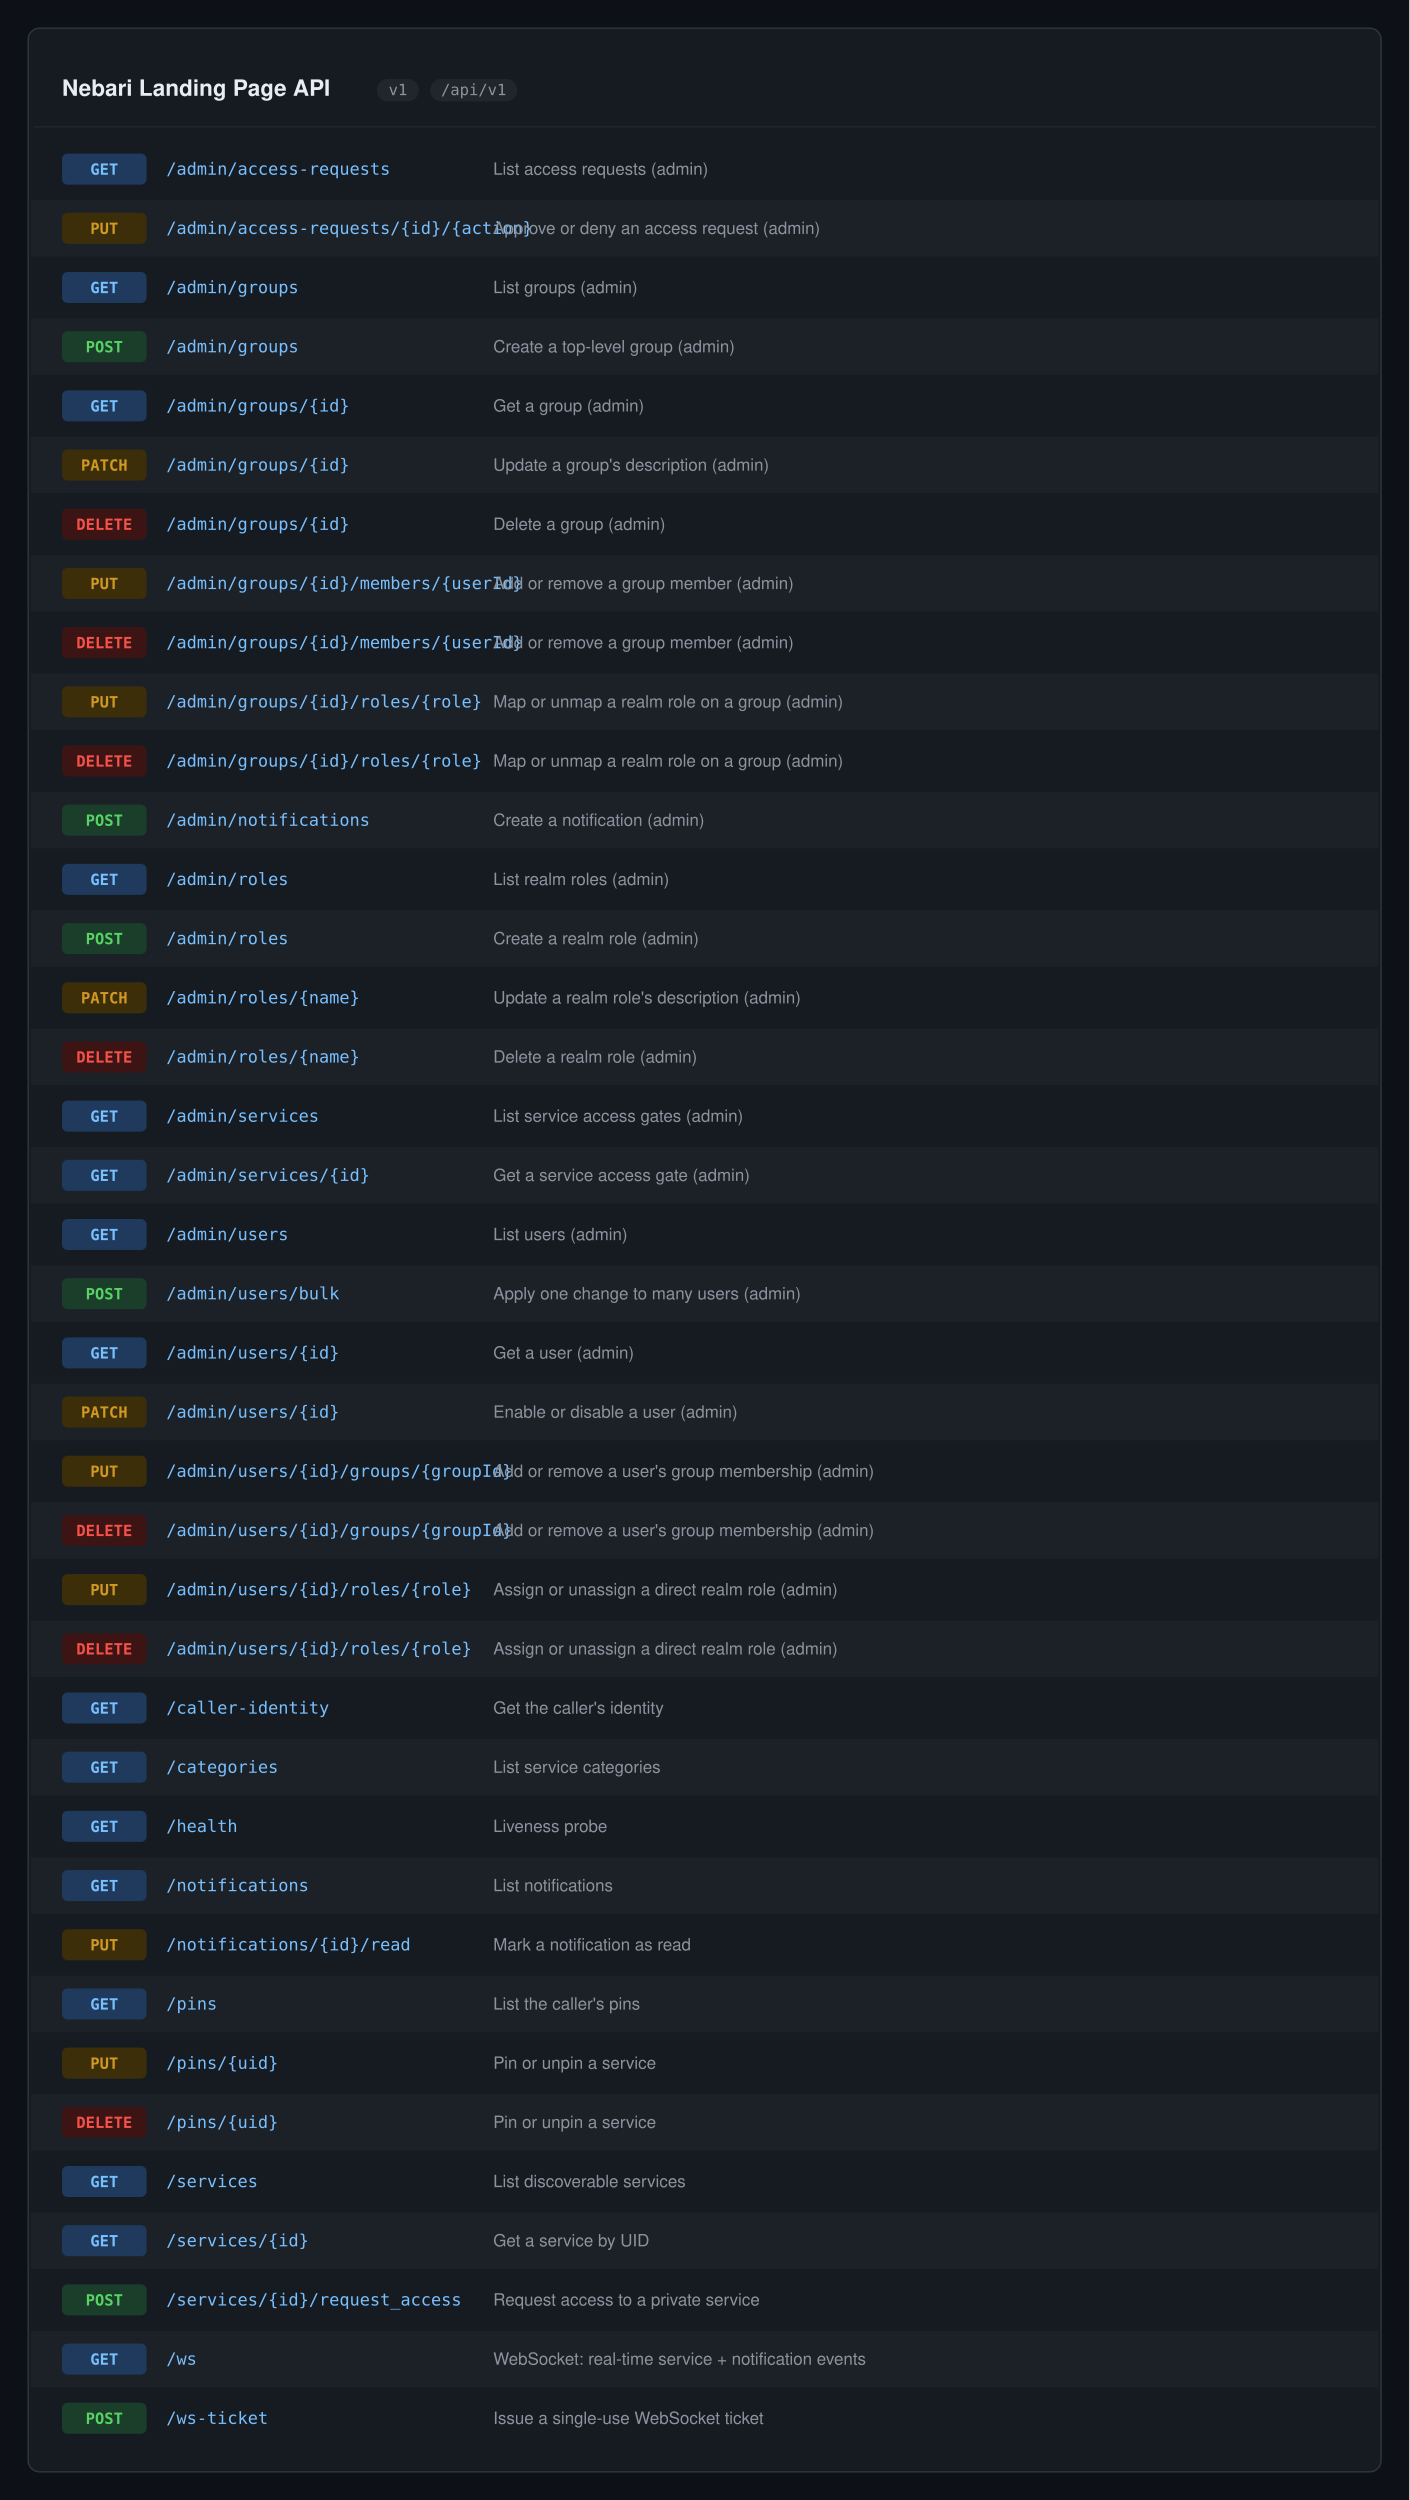
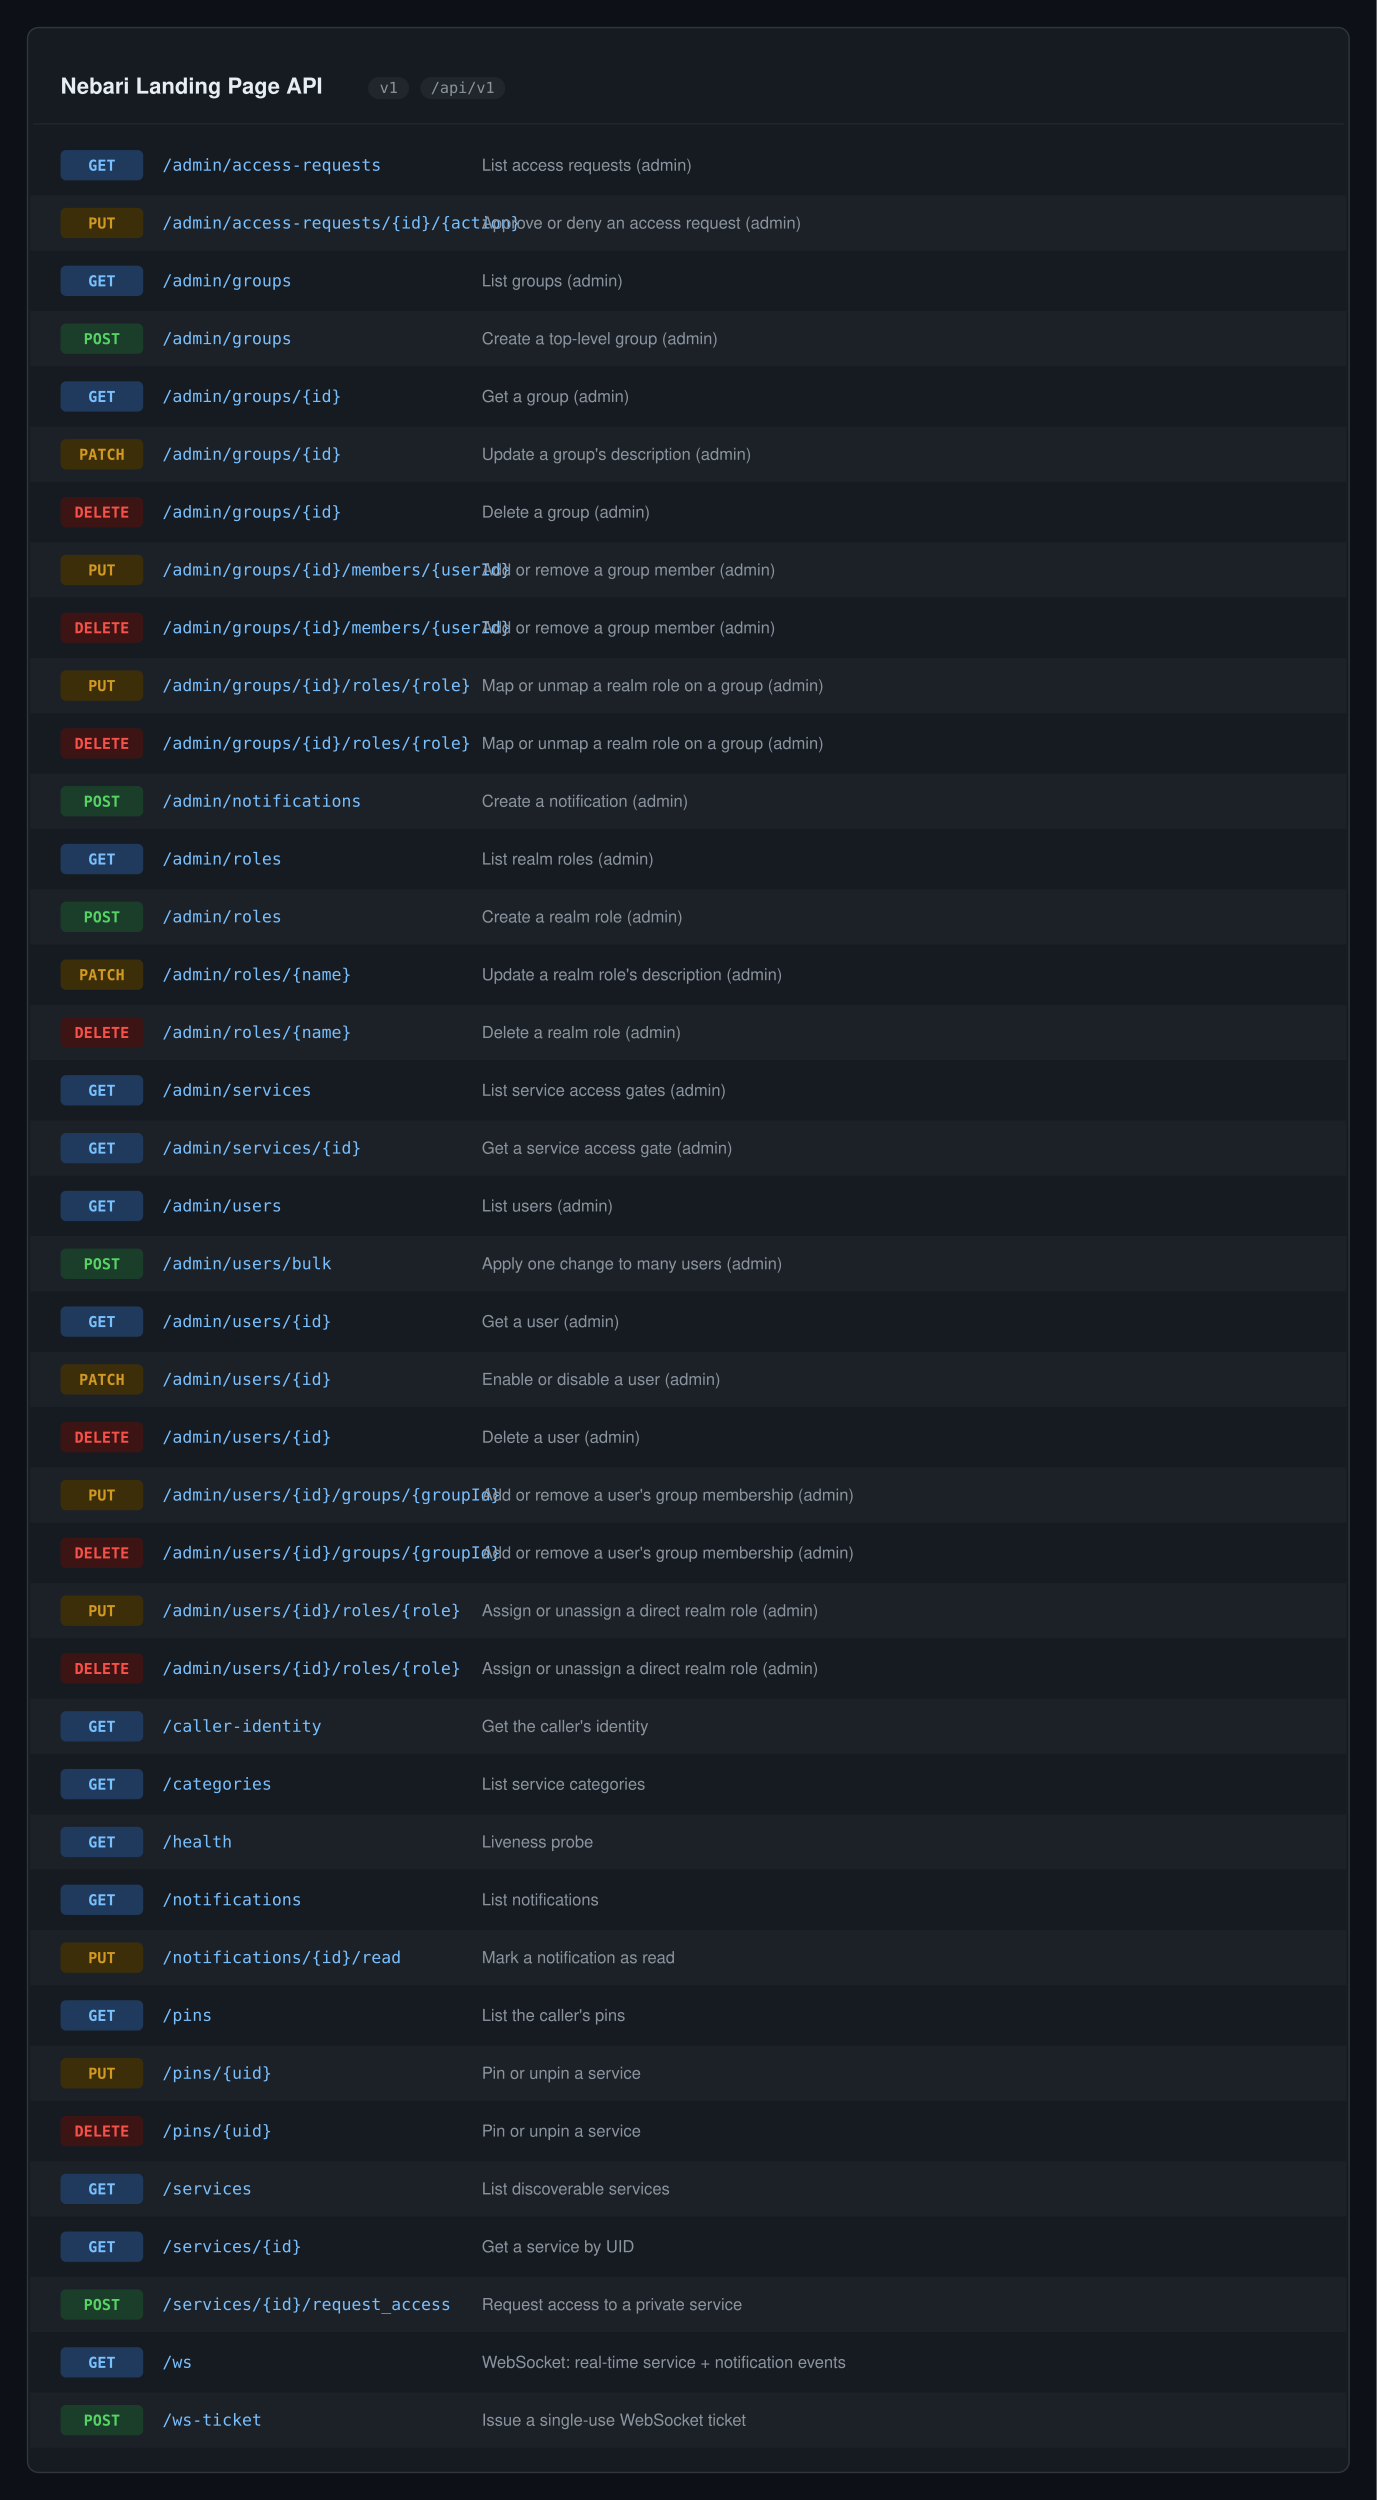
- <svg xmlns="http://www.w3.org/2000/svg" width="1000" height="1774" viewBox="0 0 1000 1774">
-   <rect width="1000" height="1774" fill="#0d1117" />
-   <rect x="20" y="20" width="960" height="1734" rx="8" fill="#161b22" stroke="#30363d" stroke-width="1" />
+ <svg xmlns="http://www.w3.org/2000/svg" width="1000" height="1816" viewBox="0 0 1000 1816">
+   <rect width="1000" height="1816" fill="#0d1117" />
+   <rect x="20" y="20" width="960" height="1776" rx="8" fill="#161b22" stroke="#30363d" stroke-width="1" />
  <text x="44" y="68" font-family="-apple-system,BlinkMacSystemFont,'Segoe UI',Helvetica,Arial,sans-serif" font-size="16" font-weight="600" fill="#e6edf3">Nebari Landing Page API</text>
  <rect x="267.4" y="56.0" width="29.8" height="16" rx="8" fill="#21262d" />
  <text x="282.4" y="67.5" font-family="ui-monospace,'Cascadia Code','Source Code Pro',Menlo,Consolas,monospace" font-size="11" fill="#8b949e" text-anchor="middle">v1</text>
  <rect x="305.3" y="56.0" width="61.7" height="16" rx="8" fill="#21262d" />
  <text x="336.1" y="67.5" font-family="ui-monospace,'Cascadia Code','Source Code Pro',Menlo,Consolas,monospace" font-size="11" fill="#8b949e" text-anchor="middle">/api/v1</text>
  <line x1="24" y1="90" x2="976" y2="90" stroke="#21262d" stroke-width="1" />
  <rect x="44" y="109" width="60" height="22" rx="4" fill="#1f3a5c" />
  <text x="74" y="124" font-family="ui-monospace,'Cascadia Code','Source Code Pro',Menlo,Consolas,monospace" font-size="11" font-weight="600" fill="#79c0ff" text-anchor="middle">GET</text>
  <text x="118" y="124" font-family="ui-monospace,'Cascadia Code','Source Code Pro',Menlo,Consolas,monospace" font-size="12" fill="#79c0ff">/admin/access-requests</text>
  <text x="350" y="124" font-family="-apple-system,BlinkMacSystemFont,'Segoe UI',Helvetica,Arial,sans-serif" font-size="12" fill="#8b949e">List access requests (admin)</text>
  <rect x="22" y="142" width="956" height="40" fill="#1c2128" />
  <rect x="44" y="151" width="60" height="22" rx="4" fill="#3d2e0a" />
  <text x="74" y="166" font-family="ui-monospace,'Cascadia Code','Source Code Pro',Menlo,Consolas,monospace" font-size="11" font-weight="600" fill="#d29922" text-anchor="middle">PUT</text>
  <text x="118" y="166" font-family="ui-monospace,'Cascadia Code','Source Code Pro',Menlo,Consolas,monospace" font-size="12" fill="#79c0ff">/admin/access-requests/{id}/{action}</text>
  <text x="350" y="166" font-family="-apple-system,BlinkMacSystemFont,'Segoe UI',Helvetica,Arial,sans-serif" font-size="12" fill="#8b949e">Approve or deny an access request (admin)</text>
  <rect x="44" y="193" width="60" height="22" rx="4" fill="#1f3a5c" />
  <text x="74" y="208" font-family="ui-monospace,'Cascadia Code','Source Code Pro',Menlo,Consolas,monospace" font-size="11" font-weight="600" fill="#79c0ff" text-anchor="middle">GET</text>
  <text x="118" y="208" font-family="ui-monospace,'Cascadia Code','Source Code Pro',Menlo,Consolas,monospace" font-size="12" fill="#79c0ff">/admin/groups</text>
  <text x="350" y="208" font-family="-apple-system,BlinkMacSystemFont,'Segoe UI',Helvetica,Arial,sans-serif" font-size="12" fill="#8b949e">List groups (admin)</text>
  <rect x="22" y="226" width="956" height="40" fill="#1c2128" />
  <rect x="44" y="235" width="60" height="22" rx="4" fill="#1a3e2a" />
  <text x="74" y="250" font-family="ui-monospace,'Cascadia Code','Source Code Pro',Menlo,Consolas,monospace" font-size="11" font-weight="600" fill="#56d364" text-anchor="middle">POST</text>
  <text x="118" y="250" font-family="ui-monospace,'Cascadia Code','Source Code Pro',Menlo,Consolas,monospace" font-size="12" fill="#79c0ff">/admin/groups</text>
  <text x="350" y="250" font-family="-apple-system,BlinkMacSystemFont,'Segoe UI',Helvetica,Arial,sans-serif" font-size="12" fill="#8b949e">Create a top-level group (admin)</text>
  <rect x="44" y="277" width="60" height="22" rx="4" fill="#1f3a5c" />
  <text x="74" y="292" font-family="ui-monospace,'Cascadia Code','Source Code Pro',Menlo,Consolas,monospace" font-size="11" font-weight="600" fill="#79c0ff" text-anchor="middle">GET</text>
  <text x="118" y="292" font-family="ui-monospace,'Cascadia Code','Source Code Pro',Menlo,Consolas,monospace" font-size="12" fill="#79c0ff">/admin/groups/{id}</text>
  <text x="350" y="292" font-family="-apple-system,BlinkMacSystemFont,'Segoe UI',Helvetica,Arial,sans-serif" font-size="12" fill="#8b949e">Get a group (admin)</text>
  <rect x="22" y="310" width="956" height="40" fill="#1c2128" />
  <rect x="44" y="319" width="60" height="22" rx="4" fill="#3d2e0a" />
  <text x="74" y="334" font-family="ui-monospace,'Cascadia Code','Source Code Pro',Menlo,Consolas,monospace" font-size="11" font-weight="600" fill="#d29922" text-anchor="middle">PATCH</text>
  <text x="118" y="334" font-family="ui-monospace,'Cascadia Code','Source Code Pro',Menlo,Consolas,monospace" font-size="12" fill="#79c0ff">/admin/groups/{id}</text>
  <text x="350" y="334" font-family="-apple-system,BlinkMacSystemFont,'Segoe UI',Helvetica,Arial,sans-serif" font-size="12" fill="#8b949e">Update a group's description (admin)</text>
  <rect x="44" y="361" width="60" height="22" rx="4" fill="#3d1414" />
  <text x="74" y="376" font-family="ui-monospace,'Cascadia Code','Source Code Pro',Menlo,Consolas,monospace" font-size="11" font-weight="600" fill="#f85149" text-anchor="middle">DELETE</text>
  <text x="118" y="376" font-family="ui-monospace,'Cascadia Code','Source Code Pro',Menlo,Consolas,monospace" font-size="12" fill="#79c0ff">/admin/groups/{id}</text>
  <text x="350" y="376" font-family="-apple-system,BlinkMacSystemFont,'Segoe UI',Helvetica,Arial,sans-serif" font-size="12" fill="#8b949e">Delete a group (admin)</text>
  <rect x="22" y="394" width="956" height="40" fill="#1c2128" />
  <rect x="44" y="403" width="60" height="22" rx="4" fill="#3d2e0a" />
  <text x="74" y="418" font-family="ui-monospace,'Cascadia Code','Source Code Pro',Menlo,Consolas,monospace" font-size="11" font-weight="600" fill="#d29922" text-anchor="middle">PUT</text>
  <text x="118" y="418" font-family="ui-monospace,'Cascadia Code','Source Code Pro',Menlo,Consolas,monospace" font-size="12" fill="#79c0ff">/admin/groups/{id}/members/{userId}</text>
  <text x="350" y="418" font-family="-apple-system,BlinkMacSystemFont,'Segoe UI',Helvetica,Arial,sans-serif" font-size="12" fill="#8b949e">Add or remove a group member (admin)</text>
  <rect x="44" y="445" width="60" height="22" rx="4" fill="#3d1414" />
  <text x="74" y="460" font-family="ui-monospace,'Cascadia Code','Source Code Pro',Menlo,Consolas,monospace" font-size="11" font-weight="600" fill="#f85149" text-anchor="middle">DELETE</text>
  <text x="118" y="460" font-family="ui-monospace,'Cascadia Code','Source Code Pro',Menlo,Consolas,monospace" font-size="12" fill="#79c0ff">/admin/groups/{id}/members/{userId}</text>
  <text x="350" y="460" font-family="-apple-system,BlinkMacSystemFont,'Segoe UI',Helvetica,Arial,sans-serif" font-size="12" fill="#8b949e">Add or remove a group member (admin)</text>
  <rect x="22" y="478" width="956" height="40" fill="#1c2128" />
  <rect x="44" y="487" width="60" height="22" rx="4" fill="#3d2e0a" />
  <text x="74" y="502" font-family="ui-monospace,'Cascadia Code','Source Code Pro',Menlo,Consolas,monospace" font-size="11" font-weight="600" fill="#d29922" text-anchor="middle">PUT</text>
  <text x="118" y="502" font-family="ui-monospace,'Cascadia Code','Source Code Pro',Menlo,Consolas,monospace" font-size="12" fill="#79c0ff">/admin/groups/{id}/roles/{role}</text>
  <text x="350" y="502" font-family="-apple-system,BlinkMacSystemFont,'Segoe UI',Helvetica,Arial,sans-serif" font-size="12" fill="#8b949e">Map or unmap a realm role on a group (admin)</text>
  <rect x="44" y="529" width="60" height="22" rx="4" fill="#3d1414" />
  <text x="74" y="544" font-family="ui-monospace,'Cascadia Code','Source Code Pro',Menlo,Consolas,monospace" font-size="11" font-weight="600" fill="#f85149" text-anchor="middle">DELETE</text>
  <text x="118" y="544" font-family="ui-monospace,'Cascadia Code','Source Code Pro',Menlo,Consolas,monospace" font-size="12" fill="#79c0ff">/admin/groups/{id}/roles/{role}</text>
  <text x="350" y="544" font-family="-apple-system,BlinkMacSystemFont,'Segoe UI',Helvetica,Arial,sans-serif" font-size="12" fill="#8b949e">Map or unmap a realm role on a group (admin)</text>
  <rect x="22" y="562" width="956" height="40" fill="#1c2128" />
  <rect x="44" y="571" width="60" height="22" rx="4" fill="#1a3e2a" />
  <text x="74" y="586" font-family="ui-monospace,'Cascadia Code','Source Code Pro',Menlo,Consolas,monospace" font-size="11" font-weight="600" fill="#56d364" text-anchor="middle">POST</text>
  <text x="118" y="586" font-family="ui-monospace,'Cascadia Code','Source Code Pro',Menlo,Consolas,monospace" font-size="12" fill="#79c0ff">/admin/notifications</text>
  <text x="350" y="586" font-family="-apple-system,BlinkMacSystemFont,'Segoe UI',Helvetica,Arial,sans-serif" font-size="12" fill="#8b949e">Create a notification (admin)</text>
  <rect x="44" y="613" width="60" height="22" rx="4" fill="#1f3a5c" />
  <text x="74" y="628" font-family="ui-monospace,'Cascadia Code','Source Code Pro',Menlo,Consolas,monospace" font-size="11" font-weight="600" fill="#79c0ff" text-anchor="middle">GET</text>
  <text x="118" y="628" font-family="ui-monospace,'Cascadia Code','Source Code Pro',Menlo,Consolas,monospace" font-size="12" fill="#79c0ff">/admin/roles</text>
  <text x="350" y="628" font-family="-apple-system,BlinkMacSystemFont,'Segoe UI',Helvetica,Arial,sans-serif" font-size="12" fill="#8b949e">List realm roles (admin)</text>
  <rect x="22" y="646" width="956" height="40" fill="#1c2128" />
  <rect x="44" y="655" width="60" height="22" rx="4" fill="#1a3e2a" />
  <text x="74" y="670" font-family="ui-monospace,'Cascadia Code','Source Code Pro',Menlo,Consolas,monospace" font-size="11" font-weight="600" fill="#56d364" text-anchor="middle">POST</text>
  <text x="118" y="670" font-family="ui-monospace,'Cascadia Code','Source Code Pro',Menlo,Consolas,monospace" font-size="12" fill="#79c0ff">/admin/roles</text>
  <text x="350" y="670" font-family="-apple-system,BlinkMacSystemFont,'Segoe UI',Helvetica,Arial,sans-serif" font-size="12" fill="#8b949e">Create a realm role (admin)</text>
  <rect x="44" y="697" width="60" height="22" rx="4" fill="#3d2e0a" />
  <text x="74" y="712" font-family="ui-monospace,'Cascadia Code','Source Code Pro',Menlo,Consolas,monospace" font-size="11" font-weight="600" fill="#d29922" text-anchor="middle">PATCH</text>
  <text x="118" y="712" font-family="ui-monospace,'Cascadia Code','Source Code Pro',Menlo,Consolas,monospace" font-size="12" fill="#79c0ff">/admin/roles/{name}</text>
  <text x="350" y="712" font-family="-apple-system,BlinkMacSystemFont,'Segoe UI',Helvetica,Arial,sans-serif" font-size="12" fill="#8b949e">Update a realm role's description (admin)</text>
  <rect x="22" y="730" width="956" height="40" fill="#1c2128" />
  <rect x="44" y="739" width="60" height="22" rx="4" fill="#3d1414" />
  <text x="74" y="754" font-family="ui-monospace,'Cascadia Code','Source Code Pro',Menlo,Consolas,monospace" font-size="11" font-weight="600" fill="#f85149" text-anchor="middle">DELETE</text>
  <text x="118" y="754" font-family="ui-monospace,'Cascadia Code','Source Code Pro',Menlo,Consolas,monospace" font-size="12" fill="#79c0ff">/admin/roles/{name}</text>
  <text x="350" y="754" font-family="-apple-system,BlinkMacSystemFont,'Segoe UI',Helvetica,Arial,sans-serif" font-size="12" fill="#8b949e">Delete a realm role (admin)</text>
  <rect x="44" y="781" width="60" height="22" rx="4" fill="#1f3a5c" />
  <text x="74" y="796" font-family="ui-monospace,'Cascadia Code','Source Code Pro',Menlo,Consolas,monospace" font-size="11" font-weight="600" fill="#79c0ff" text-anchor="middle">GET</text>
  <text x="118" y="796" font-family="ui-monospace,'Cascadia Code','Source Code Pro',Menlo,Consolas,monospace" font-size="12" fill="#79c0ff">/admin/services</text>
  <text x="350" y="796" font-family="-apple-system,BlinkMacSystemFont,'Segoe UI',Helvetica,Arial,sans-serif" font-size="12" fill="#8b949e">List service access gates (admin)</text>
  <rect x="22" y="814" width="956" height="40" fill="#1c2128" />
  <rect x="44" y="823" width="60" height="22" rx="4" fill="#1f3a5c" />
  <text x="74" y="838" font-family="ui-monospace,'Cascadia Code','Source Code Pro',Menlo,Consolas,monospace" font-size="11" font-weight="600" fill="#79c0ff" text-anchor="middle">GET</text>
  <text x="118" y="838" font-family="ui-monospace,'Cascadia Code','Source Code Pro',Menlo,Consolas,monospace" font-size="12" fill="#79c0ff">/admin/services/{id}</text>
  <text x="350" y="838" font-family="-apple-system,BlinkMacSystemFont,'Segoe UI',Helvetica,Arial,sans-serif" font-size="12" fill="#8b949e">Get a service access gate (admin)</text>
  <rect x="44" y="865" width="60" height="22" rx="4" fill="#1f3a5c" />
  <text x="74" y="880" font-family="ui-monospace,'Cascadia Code','Source Code Pro',Menlo,Consolas,monospace" font-size="11" font-weight="600" fill="#79c0ff" text-anchor="middle">GET</text>
  <text x="118" y="880" font-family="ui-monospace,'Cascadia Code','Source Code Pro',Menlo,Consolas,monospace" font-size="12" fill="#79c0ff">/admin/users</text>
  <text x="350" y="880" font-family="-apple-system,BlinkMacSystemFont,'Segoe UI',Helvetica,Arial,sans-serif" font-size="12" fill="#8b949e">List users (admin)</text>
  <rect x="22" y="898" width="956" height="40" fill="#1c2128" />
  <rect x="44" y="907" width="60" height="22" rx="4" fill="#1a3e2a" />
  <text x="74" y="922" font-family="ui-monospace,'Cascadia Code','Source Code Pro',Menlo,Consolas,monospace" font-size="11" font-weight="600" fill="#56d364" text-anchor="middle">POST</text>
  <text x="118" y="922" font-family="ui-monospace,'Cascadia Code','Source Code Pro',Menlo,Consolas,monospace" font-size="12" fill="#79c0ff">/admin/users/bulk</text>
  <text x="350" y="922" font-family="-apple-system,BlinkMacSystemFont,'Segoe UI',Helvetica,Arial,sans-serif" font-size="12" fill="#8b949e">Apply one change to many users (admin)</text>
  <rect x="44" y="949" width="60" height="22" rx="4" fill="#1f3a5c" />
  <text x="74" y="964" font-family="ui-monospace,'Cascadia Code','Source Code Pro',Menlo,Consolas,monospace" font-size="11" font-weight="600" fill="#79c0ff" text-anchor="middle">GET</text>
  <text x="118" y="964" font-family="ui-monospace,'Cascadia Code','Source Code Pro',Menlo,Consolas,monospace" font-size="12" fill="#79c0ff">/admin/users/{id}</text>
  <text x="350" y="964" font-family="-apple-system,BlinkMacSystemFont,'Segoe UI',Helvetica,Arial,sans-serif" font-size="12" fill="#8b949e">Get a user (admin)</text>
  <rect x="22" y="982" width="956" height="40" fill="#1c2128" />
  <rect x="44" y="991" width="60" height="22" rx="4" fill="#3d2e0a" />
  <text x="74" y="1006" font-family="ui-monospace,'Cascadia Code','Source Code Pro',Menlo,Consolas,monospace" font-size="11" font-weight="600" fill="#d29922" text-anchor="middle">PATCH</text>
  <text x="118" y="1006" font-family="ui-monospace,'Cascadia Code','Source Code Pro',Menlo,Consolas,monospace" font-size="12" fill="#79c0ff">/admin/users/{id}</text>
  <text x="350" y="1006" font-family="-apple-system,BlinkMacSystemFont,'Segoe UI',Helvetica,Arial,sans-serif" font-size="12" fill="#8b949e">Enable or disable a user (admin)</text>
-   <rect x="44" y="1033" width="60" height="22" rx="4" fill="#3d2e0a" />
-   <text x="74" y="1048" font-family="ui-monospace,'Cascadia Code','Source Code Pro',Menlo,Consolas,monospace" font-size="11" font-weight="600" fill="#d29922" text-anchor="middle">PUT</text>
-   <text x="118" y="1048" font-family="ui-monospace,'Cascadia Code','Source Code Pro',Menlo,Consolas,monospace" font-size="12" fill="#79c0ff">/admin/users/{id}/groups/{groupId}</text>
-   <text x="350" y="1048" font-family="-apple-system,BlinkMacSystemFont,'Segoe UI',Helvetica,Arial,sans-serif" font-size="12" fill="#8b949e">Add or remove a user's group membership (admin)</text>
+   <rect x="44" y="1033" width="60" height="22" rx="4" fill="#3d1414" />
+   <text x="74" y="1048" font-family="ui-monospace,'Cascadia Code','Source Code Pro',Menlo,Consolas,monospace" font-size="11" font-weight="600" fill="#f85149" text-anchor="middle">DELETE</text>
+   <text x="118" y="1048" font-family="ui-monospace,'Cascadia Code','Source Code Pro',Menlo,Consolas,monospace" font-size="12" fill="#79c0ff">/admin/users/{id}</text>
+   <text x="350" y="1048" font-family="-apple-system,BlinkMacSystemFont,'Segoe UI',Helvetica,Arial,sans-serif" font-size="12" fill="#8b949e">Delete a user (admin)</text>
  <rect x="22" y="1066" width="956" height="40" fill="#1c2128" />
-   <rect x="44" y="1075" width="60" height="22" rx="4" fill="#3d1414" />
-   <text x="74" y="1090" font-family="ui-monospace,'Cascadia Code','Source Code Pro',Menlo,Consolas,monospace" font-size="11" font-weight="600" fill="#f85149" text-anchor="middle">DELETE</text>
+   <rect x="44" y="1075" width="60" height="22" rx="4" fill="#3d2e0a" />
+   <text x="74" y="1090" font-family="ui-monospace,'Cascadia Code','Source Code Pro',Menlo,Consolas,monospace" font-size="11" font-weight="600" fill="#d29922" text-anchor="middle">PUT</text>
  <text x="118" y="1090" font-family="ui-monospace,'Cascadia Code','Source Code Pro',Menlo,Consolas,monospace" font-size="12" fill="#79c0ff">/admin/users/{id}/groups/{groupId}</text>
  <text x="350" y="1090" font-family="-apple-system,BlinkMacSystemFont,'Segoe UI',Helvetica,Arial,sans-serif" font-size="12" fill="#8b949e">Add or remove a user's group membership (admin)</text>
-   <rect x="44" y="1117" width="60" height="22" rx="4" fill="#3d2e0a" />
-   <text x="74" y="1132" font-family="ui-monospace,'Cascadia Code','Source Code Pro',Menlo,Consolas,monospace" font-size="11" font-weight="600" fill="#d29922" text-anchor="middle">PUT</text>
-   <text x="118" y="1132" font-family="ui-monospace,'Cascadia Code','Source Code Pro',Menlo,Consolas,monospace" font-size="12" fill="#79c0ff">/admin/users/{id}/roles/{role}</text>
-   <text x="350" y="1132" font-family="-apple-system,BlinkMacSystemFont,'Segoe UI',Helvetica,Arial,sans-serif" font-size="12" fill="#8b949e">Assign or unassign a direct realm role (admin)</text>
+   <rect x="44" y="1117" width="60" height="22" rx="4" fill="#3d1414" />
+   <text x="74" y="1132" font-family="ui-monospace,'Cascadia Code','Source Code Pro',Menlo,Consolas,monospace" font-size="11" font-weight="600" fill="#f85149" text-anchor="middle">DELETE</text>
+   <text x="118" y="1132" font-family="ui-monospace,'Cascadia Code','Source Code Pro',Menlo,Consolas,monospace" font-size="12" fill="#79c0ff">/admin/users/{id}/groups/{groupId}</text>
+   <text x="350" y="1132" font-family="-apple-system,BlinkMacSystemFont,'Segoe UI',Helvetica,Arial,sans-serif" font-size="12" fill="#8b949e">Add or remove a user's group membership (admin)</text>
  <rect x="22" y="1150" width="956" height="40" fill="#1c2128" />
-   <rect x="44" y="1159" width="60" height="22" rx="4" fill="#3d1414" />
-   <text x="74" y="1174" font-family="ui-monospace,'Cascadia Code','Source Code Pro',Menlo,Consolas,monospace" font-size="11" font-weight="600" fill="#f85149" text-anchor="middle">DELETE</text>
+   <rect x="44" y="1159" width="60" height="22" rx="4" fill="#3d2e0a" />
+   <text x="74" y="1174" font-family="ui-monospace,'Cascadia Code','Source Code Pro',Menlo,Consolas,monospace" font-size="11" font-weight="600" fill="#d29922" text-anchor="middle">PUT</text>
  <text x="118" y="1174" font-family="ui-monospace,'Cascadia Code','Source Code Pro',Menlo,Consolas,monospace" font-size="12" fill="#79c0ff">/admin/users/{id}/roles/{role}</text>
  <text x="350" y="1174" font-family="-apple-system,BlinkMacSystemFont,'Segoe UI',Helvetica,Arial,sans-serif" font-size="12" fill="#8b949e">Assign or unassign a direct realm role (admin)</text>
-   <rect x="44" y="1201" width="60" height="22" rx="4" fill="#1f3a5c" />
-   <text x="74" y="1216" font-family="ui-monospace,'Cascadia Code','Source Code Pro',Menlo,Consolas,monospace" font-size="11" font-weight="600" fill="#79c0ff" text-anchor="middle">GET</text>
-   <text x="118" y="1216" font-family="ui-monospace,'Cascadia Code','Source Code Pro',Menlo,Consolas,monospace" font-size="12" fill="#79c0ff">/caller-identity</text>
-   <text x="350" y="1216" font-family="-apple-system,BlinkMacSystemFont,'Segoe UI',Helvetica,Arial,sans-serif" font-size="12" fill="#8b949e">Get the caller's identity</text>
+   <rect x="44" y="1201" width="60" height="22" rx="4" fill="#3d1414" />
+   <text x="74" y="1216" font-family="ui-monospace,'Cascadia Code','Source Code Pro',Menlo,Consolas,monospace" font-size="11" font-weight="600" fill="#f85149" text-anchor="middle">DELETE</text>
+   <text x="118" y="1216" font-family="ui-monospace,'Cascadia Code','Source Code Pro',Menlo,Consolas,monospace" font-size="12" fill="#79c0ff">/admin/users/{id}/roles/{role}</text>
+   <text x="350" y="1216" font-family="-apple-system,BlinkMacSystemFont,'Segoe UI',Helvetica,Arial,sans-serif" font-size="12" fill="#8b949e">Assign or unassign a direct realm role (admin)</text>
  <rect x="22" y="1234" width="956" height="40" fill="#1c2128" />
  <rect x="44" y="1243" width="60" height="22" rx="4" fill="#1f3a5c" />
  <text x="74" y="1258" font-family="ui-monospace,'Cascadia Code','Source Code Pro',Menlo,Consolas,monospace" font-size="11" font-weight="600" fill="#79c0ff" text-anchor="middle">GET</text>
-   <text x="118" y="1258" font-family="ui-monospace,'Cascadia Code','Source Code Pro',Menlo,Consolas,monospace" font-size="12" fill="#79c0ff">/categories</text>
-   <text x="350" y="1258" font-family="-apple-system,BlinkMacSystemFont,'Segoe UI',Helvetica,Arial,sans-serif" font-size="12" fill="#8b949e">List service categories</text>
+   <text x="118" y="1258" font-family="ui-monospace,'Cascadia Code','Source Code Pro',Menlo,Consolas,monospace" font-size="12" fill="#79c0ff">/caller-identity</text>
+   <text x="350" y="1258" font-family="-apple-system,BlinkMacSystemFont,'Segoe UI',Helvetica,Arial,sans-serif" font-size="12" fill="#8b949e">Get the caller's identity</text>
  <rect x="44" y="1285" width="60" height="22" rx="4" fill="#1f3a5c" />
  <text x="74" y="1300" font-family="ui-monospace,'Cascadia Code','Source Code Pro',Menlo,Consolas,monospace" font-size="11" font-weight="600" fill="#79c0ff" text-anchor="middle">GET</text>
-   <text x="118" y="1300" font-family="ui-monospace,'Cascadia Code','Source Code Pro',Menlo,Consolas,monospace" font-size="12" fill="#79c0ff">/health</text>
-   <text x="350" y="1300" font-family="-apple-system,BlinkMacSystemFont,'Segoe UI',Helvetica,Arial,sans-serif" font-size="12" fill="#8b949e">Liveness probe</text>
+   <text x="118" y="1300" font-family="ui-monospace,'Cascadia Code','Source Code Pro',Menlo,Consolas,monospace" font-size="12" fill="#79c0ff">/categories</text>
+   <text x="350" y="1300" font-family="-apple-system,BlinkMacSystemFont,'Segoe UI',Helvetica,Arial,sans-serif" font-size="12" fill="#8b949e">List service categories</text>
  <rect x="22" y="1318" width="956" height="40" fill="#1c2128" />
  <rect x="44" y="1327" width="60" height="22" rx="4" fill="#1f3a5c" />
  <text x="74" y="1342" font-family="ui-monospace,'Cascadia Code','Source Code Pro',Menlo,Consolas,monospace" font-size="11" font-weight="600" fill="#79c0ff" text-anchor="middle">GET</text>
-   <text x="118" y="1342" font-family="ui-monospace,'Cascadia Code','Source Code Pro',Menlo,Consolas,monospace" font-size="12" fill="#79c0ff">/notifications</text>
-   <text x="350" y="1342" font-family="-apple-system,BlinkMacSystemFont,'Segoe UI',Helvetica,Arial,sans-serif" font-size="12" fill="#8b949e">List notifications</text>
-   <rect x="44" y="1369" width="60" height="22" rx="4" fill="#3d2e0a" />
-   <text x="74" y="1384" font-family="ui-monospace,'Cascadia Code','Source Code Pro',Menlo,Consolas,monospace" font-size="11" font-weight="600" fill="#d29922" text-anchor="middle">PUT</text>
-   <text x="118" y="1384" font-family="ui-monospace,'Cascadia Code','Source Code Pro',Menlo,Consolas,monospace" font-size="12" fill="#79c0ff">/notifications/{id}/read</text>
-   <text x="350" y="1384" font-family="-apple-system,BlinkMacSystemFont,'Segoe UI',Helvetica,Arial,sans-serif" font-size="12" fill="#8b949e">Mark a notification as read</text>
+   <text x="118" y="1342" font-family="ui-monospace,'Cascadia Code','Source Code Pro',Menlo,Consolas,monospace" font-size="12" fill="#79c0ff">/health</text>
+   <text x="350" y="1342" font-family="-apple-system,BlinkMacSystemFont,'Segoe UI',Helvetica,Arial,sans-serif" font-size="12" fill="#8b949e">Liveness probe</text>
+   <rect x="44" y="1369" width="60" height="22" rx="4" fill="#1f3a5c" />
+   <text x="74" y="1384" font-family="ui-monospace,'Cascadia Code','Source Code Pro',Menlo,Consolas,monospace" font-size="11" font-weight="600" fill="#79c0ff" text-anchor="middle">GET</text>
+   <text x="118" y="1384" font-family="ui-monospace,'Cascadia Code','Source Code Pro',Menlo,Consolas,monospace" font-size="12" fill="#79c0ff">/notifications</text>
+   <text x="350" y="1384" font-family="-apple-system,BlinkMacSystemFont,'Segoe UI',Helvetica,Arial,sans-serif" font-size="12" fill="#8b949e">List notifications</text>
  <rect x="22" y="1402" width="956" height="40" fill="#1c2128" />
-   <rect x="44" y="1411" width="60" height="22" rx="4" fill="#1f3a5c" />
-   <text x="74" y="1426" font-family="ui-monospace,'Cascadia Code','Source Code Pro',Menlo,Consolas,monospace" font-size="11" font-weight="600" fill="#79c0ff" text-anchor="middle">GET</text>
-   <text x="118" y="1426" font-family="ui-monospace,'Cascadia Code','Source Code Pro',Menlo,Consolas,monospace" font-size="12" fill="#79c0ff">/pins</text>
-   <text x="350" y="1426" font-family="-apple-system,BlinkMacSystemFont,'Segoe UI',Helvetica,Arial,sans-serif" font-size="12" fill="#8b949e">List the caller's pins</text>
-   <rect x="44" y="1453" width="60" height="22" rx="4" fill="#3d2e0a" />
-   <text x="74" y="1468" font-family="ui-monospace,'Cascadia Code','Source Code Pro',Menlo,Consolas,monospace" font-size="11" font-weight="600" fill="#d29922" text-anchor="middle">PUT</text>
-   <text x="118" y="1468" font-family="ui-monospace,'Cascadia Code','Source Code Pro',Menlo,Consolas,monospace" font-size="12" fill="#79c0ff">/pins/{uid}</text>
-   <text x="350" y="1468" font-family="-apple-system,BlinkMacSystemFont,'Segoe UI',Helvetica,Arial,sans-serif" font-size="12" fill="#8b949e">Pin or unpin a service</text>
+   <rect x="44" y="1411" width="60" height="22" rx="4" fill="#3d2e0a" />
+   <text x="74" y="1426" font-family="ui-monospace,'Cascadia Code','Source Code Pro',Menlo,Consolas,monospace" font-size="11" font-weight="600" fill="#d29922" text-anchor="middle">PUT</text>
+   <text x="118" y="1426" font-family="ui-monospace,'Cascadia Code','Source Code Pro',Menlo,Consolas,monospace" font-size="12" fill="#79c0ff">/notifications/{id}/read</text>
+   <text x="350" y="1426" font-family="-apple-system,BlinkMacSystemFont,'Segoe UI',Helvetica,Arial,sans-serif" font-size="12" fill="#8b949e">Mark a notification as read</text>
+   <rect x="44" y="1453" width="60" height="22" rx="4" fill="#1f3a5c" />
+   <text x="74" y="1468" font-family="ui-monospace,'Cascadia Code','Source Code Pro',Menlo,Consolas,monospace" font-size="11" font-weight="600" fill="#79c0ff" text-anchor="middle">GET</text>
+   <text x="118" y="1468" font-family="ui-monospace,'Cascadia Code','Source Code Pro',Menlo,Consolas,monospace" font-size="12" fill="#79c0ff">/pins</text>
+   <text x="350" y="1468" font-family="-apple-system,BlinkMacSystemFont,'Segoe UI',Helvetica,Arial,sans-serif" font-size="12" fill="#8b949e">List the caller's pins</text>
  <rect x="22" y="1486" width="956" height="40" fill="#1c2128" />
-   <rect x="44" y="1495" width="60" height="22" rx="4" fill="#3d1414" />
-   <text x="74" y="1510" font-family="ui-monospace,'Cascadia Code','Source Code Pro',Menlo,Consolas,monospace" font-size="11" font-weight="600" fill="#f85149" text-anchor="middle">DELETE</text>
+   <rect x="44" y="1495" width="60" height="22" rx="4" fill="#3d2e0a" />
+   <text x="74" y="1510" font-family="ui-monospace,'Cascadia Code','Source Code Pro',Menlo,Consolas,monospace" font-size="11" font-weight="600" fill="#d29922" text-anchor="middle">PUT</text>
  <text x="118" y="1510" font-family="ui-monospace,'Cascadia Code','Source Code Pro',Menlo,Consolas,monospace" font-size="12" fill="#79c0ff">/pins/{uid}</text>
  <text x="350" y="1510" font-family="-apple-system,BlinkMacSystemFont,'Segoe UI',Helvetica,Arial,sans-serif" font-size="12" fill="#8b949e">Pin or unpin a service</text>
-   <rect x="44" y="1537" width="60" height="22" rx="4" fill="#1f3a5c" />
-   <text x="74" y="1552" font-family="ui-monospace,'Cascadia Code','Source Code Pro',Menlo,Consolas,monospace" font-size="11" font-weight="600" fill="#79c0ff" text-anchor="middle">GET</text>
-   <text x="118" y="1552" font-family="ui-monospace,'Cascadia Code','Source Code Pro',Menlo,Consolas,monospace" font-size="12" fill="#79c0ff">/services</text>
-   <text x="350" y="1552" font-family="-apple-system,BlinkMacSystemFont,'Segoe UI',Helvetica,Arial,sans-serif" font-size="12" fill="#8b949e">List discoverable services</text>
+   <rect x="44" y="1537" width="60" height="22" rx="4" fill="#3d1414" />
+   <text x="74" y="1552" font-family="ui-monospace,'Cascadia Code','Source Code Pro',Menlo,Consolas,monospace" font-size="11" font-weight="600" fill="#f85149" text-anchor="middle">DELETE</text>
+   <text x="118" y="1552" font-family="ui-monospace,'Cascadia Code','Source Code Pro',Menlo,Consolas,monospace" font-size="12" fill="#79c0ff">/pins/{uid}</text>
+   <text x="350" y="1552" font-family="-apple-system,BlinkMacSystemFont,'Segoe UI',Helvetica,Arial,sans-serif" font-size="12" fill="#8b949e">Pin or unpin a service</text>
  <rect x="22" y="1570" width="956" height="40" fill="#1c2128" />
  <rect x="44" y="1579" width="60" height="22" rx="4" fill="#1f3a5c" />
  <text x="74" y="1594" font-family="ui-monospace,'Cascadia Code','Source Code Pro',Menlo,Consolas,monospace" font-size="11" font-weight="600" fill="#79c0ff" text-anchor="middle">GET</text>
-   <text x="118" y="1594" font-family="ui-monospace,'Cascadia Code','Source Code Pro',Menlo,Consolas,monospace" font-size="12" fill="#79c0ff">/services/{id}</text>
-   <text x="350" y="1594" font-family="-apple-system,BlinkMacSystemFont,'Segoe UI',Helvetica,Arial,sans-serif" font-size="12" fill="#8b949e">Get a service by UID</text>
-   <rect x="44" y="1621" width="60" height="22" rx="4" fill="#1a3e2a" />
-   <text x="74" y="1636" font-family="ui-monospace,'Cascadia Code','Source Code Pro',Menlo,Consolas,monospace" font-size="11" font-weight="600" fill="#56d364" text-anchor="middle">POST</text>
-   <text x="118" y="1636" font-family="ui-monospace,'Cascadia Code','Source Code Pro',Menlo,Consolas,monospace" font-size="12" fill="#79c0ff">/services/{id}/request_access</text>
-   <text x="350" y="1636" font-family="-apple-system,BlinkMacSystemFont,'Segoe UI',Helvetica,Arial,sans-serif" font-size="12" fill="#8b949e">Request access to a private service</text>
+   <text x="118" y="1594" font-family="ui-monospace,'Cascadia Code','Source Code Pro',Menlo,Consolas,monospace" font-size="12" fill="#79c0ff">/services</text>
+   <text x="350" y="1594" font-family="-apple-system,BlinkMacSystemFont,'Segoe UI',Helvetica,Arial,sans-serif" font-size="12" fill="#8b949e">List discoverable services</text>
+   <rect x="44" y="1621" width="60" height="22" rx="4" fill="#1f3a5c" />
+   <text x="74" y="1636" font-family="ui-monospace,'Cascadia Code','Source Code Pro',Menlo,Consolas,monospace" font-size="11" font-weight="600" fill="#79c0ff" text-anchor="middle">GET</text>
+   <text x="118" y="1636" font-family="ui-monospace,'Cascadia Code','Source Code Pro',Menlo,Consolas,monospace" font-size="12" fill="#79c0ff">/services/{id}</text>
+   <text x="350" y="1636" font-family="-apple-system,BlinkMacSystemFont,'Segoe UI',Helvetica,Arial,sans-serif" font-size="12" fill="#8b949e">Get a service by UID</text>
  <rect x="22" y="1654" width="956" height="40" fill="#1c2128" />
-   <rect x="44" y="1663" width="60" height="22" rx="4" fill="#1f3a5c" />
-   <text x="74" y="1678" font-family="ui-monospace,'Cascadia Code','Source Code Pro',Menlo,Consolas,monospace" font-size="11" font-weight="600" fill="#79c0ff" text-anchor="middle">GET</text>
-   <text x="118" y="1678" font-family="ui-monospace,'Cascadia Code','Source Code Pro',Menlo,Consolas,monospace" font-size="12" fill="#79c0ff">/ws</text>
-   <text x="350" y="1678" font-family="-apple-system,BlinkMacSystemFont,'Segoe UI',Helvetica,Arial,sans-serif" font-size="12" fill="#8b949e">WebSocket: real-time service + notification events</text>
-   <rect x="44" y="1705" width="60" height="22" rx="4" fill="#1a3e2a" />
-   <text x="74" y="1720" font-family="ui-monospace,'Cascadia Code','Source Code Pro',Menlo,Consolas,monospace" font-size="11" font-weight="600" fill="#56d364" text-anchor="middle">POST</text>
-   <text x="118" y="1720" font-family="ui-monospace,'Cascadia Code','Source Code Pro',Menlo,Consolas,monospace" font-size="12" fill="#79c0ff">/ws-ticket</text>
-   <text x="350" y="1720" font-family="-apple-system,BlinkMacSystemFont,'Segoe UI',Helvetica,Arial,sans-serif" font-size="12" fill="#8b949e">Issue a single-use WebSocket ticket</text>
+   <rect x="44" y="1663" width="60" height="22" rx="4" fill="#1a3e2a" />
+   <text x="74" y="1678" font-family="ui-monospace,'Cascadia Code','Source Code Pro',Menlo,Consolas,monospace" font-size="11" font-weight="600" fill="#56d364" text-anchor="middle">POST</text>
+   <text x="118" y="1678" font-family="ui-monospace,'Cascadia Code','Source Code Pro',Menlo,Consolas,monospace" font-size="12" fill="#79c0ff">/services/{id}/request_access</text>
+   <text x="350" y="1678" font-family="-apple-system,BlinkMacSystemFont,'Segoe UI',Helvetica,Arial,sans-serif" font-size="12" fill="#8b949e">Request access to a private service</text>
+   <rect x="44" y="1705" width="60" height="22" rx="4" fill="#1f3a5c" />
+   <text x="74" y="1720" font-family="ui-monospace,'Cascadia Code','Source Code Pro',Menlo,Consolas,monospace" font-size="11" font-weight="600" fill="#79c0ff" text-anchor="middle">GET</text>
+   <text x="118" y="1720" font-family="ui-monospace,'Cascadia Code','Source Code Pro',Menlo,Consolas,monospace" font-size="12" fill="#79c0ff">/ws</text>
+   <text x="350" y="1720" font-family="-apple-system,BlinkMacSystemFont,'Segoe UI',Helvetica,Arial,sans-serif" font-size="12" fill="#8b949e">WebSocket: real-time service + notification events</text>
+   <rect x="22" y="1738" width="956" height="40" fill="#1c2128" />
+   <rect x="44" y="1747" width="60" height="22" rx="4" fill="#1a3e2a" />
+   <text x="74" y="1762" font-family="ui-monospace,'Cascadia Code','Source Code Pro',Menlo,Consolas,monospace" font-size="11" font-weight="600" fill="#56d364" text-anchor="middle">POST</text>
+   <text x="118" y="1762" font-family="ui-monospace,'Cascadia Code','Source Code Pro',Menlo,Consolas,monospace" font-size="12" fill="#79c0ff">/ws-ticket</text>
+   <text x="350" y="1762" font-family="-apple-system,BlinkMacSystemFont,'Segoe UI',Helvetica,Arial,sans-serif" font-size="12" fill="#8b949e">Issue a single-use WebSocket ticket</text>
</svg>
